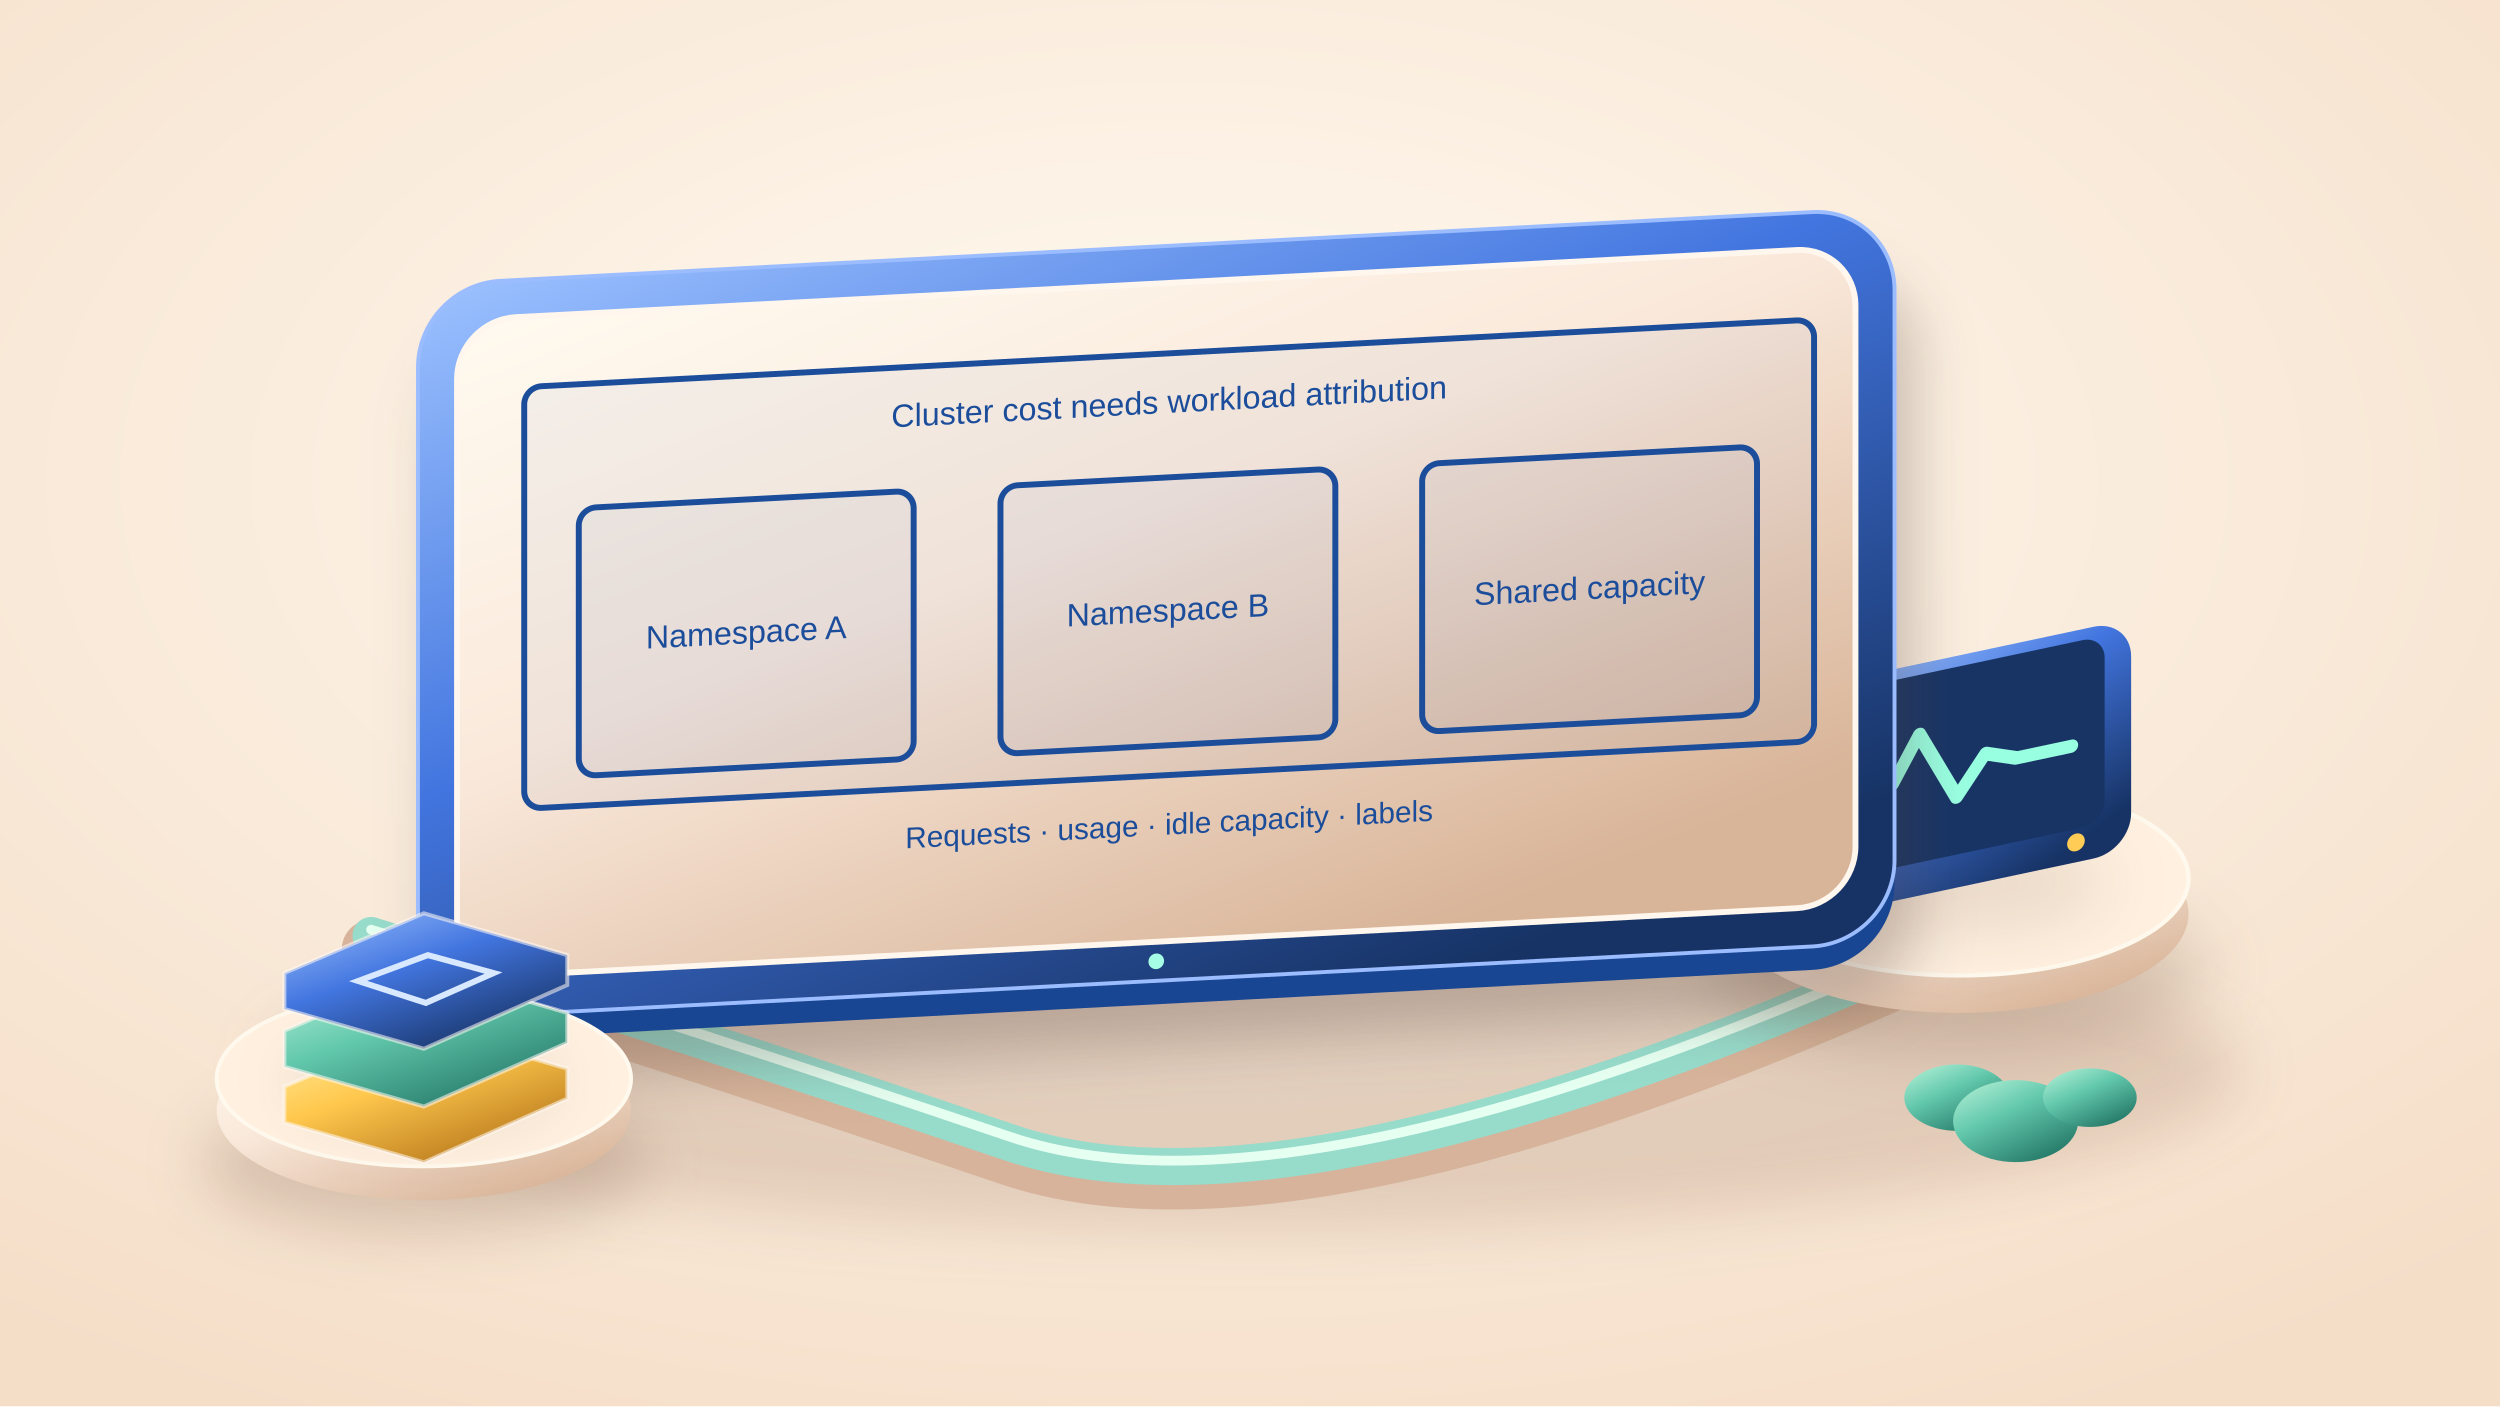
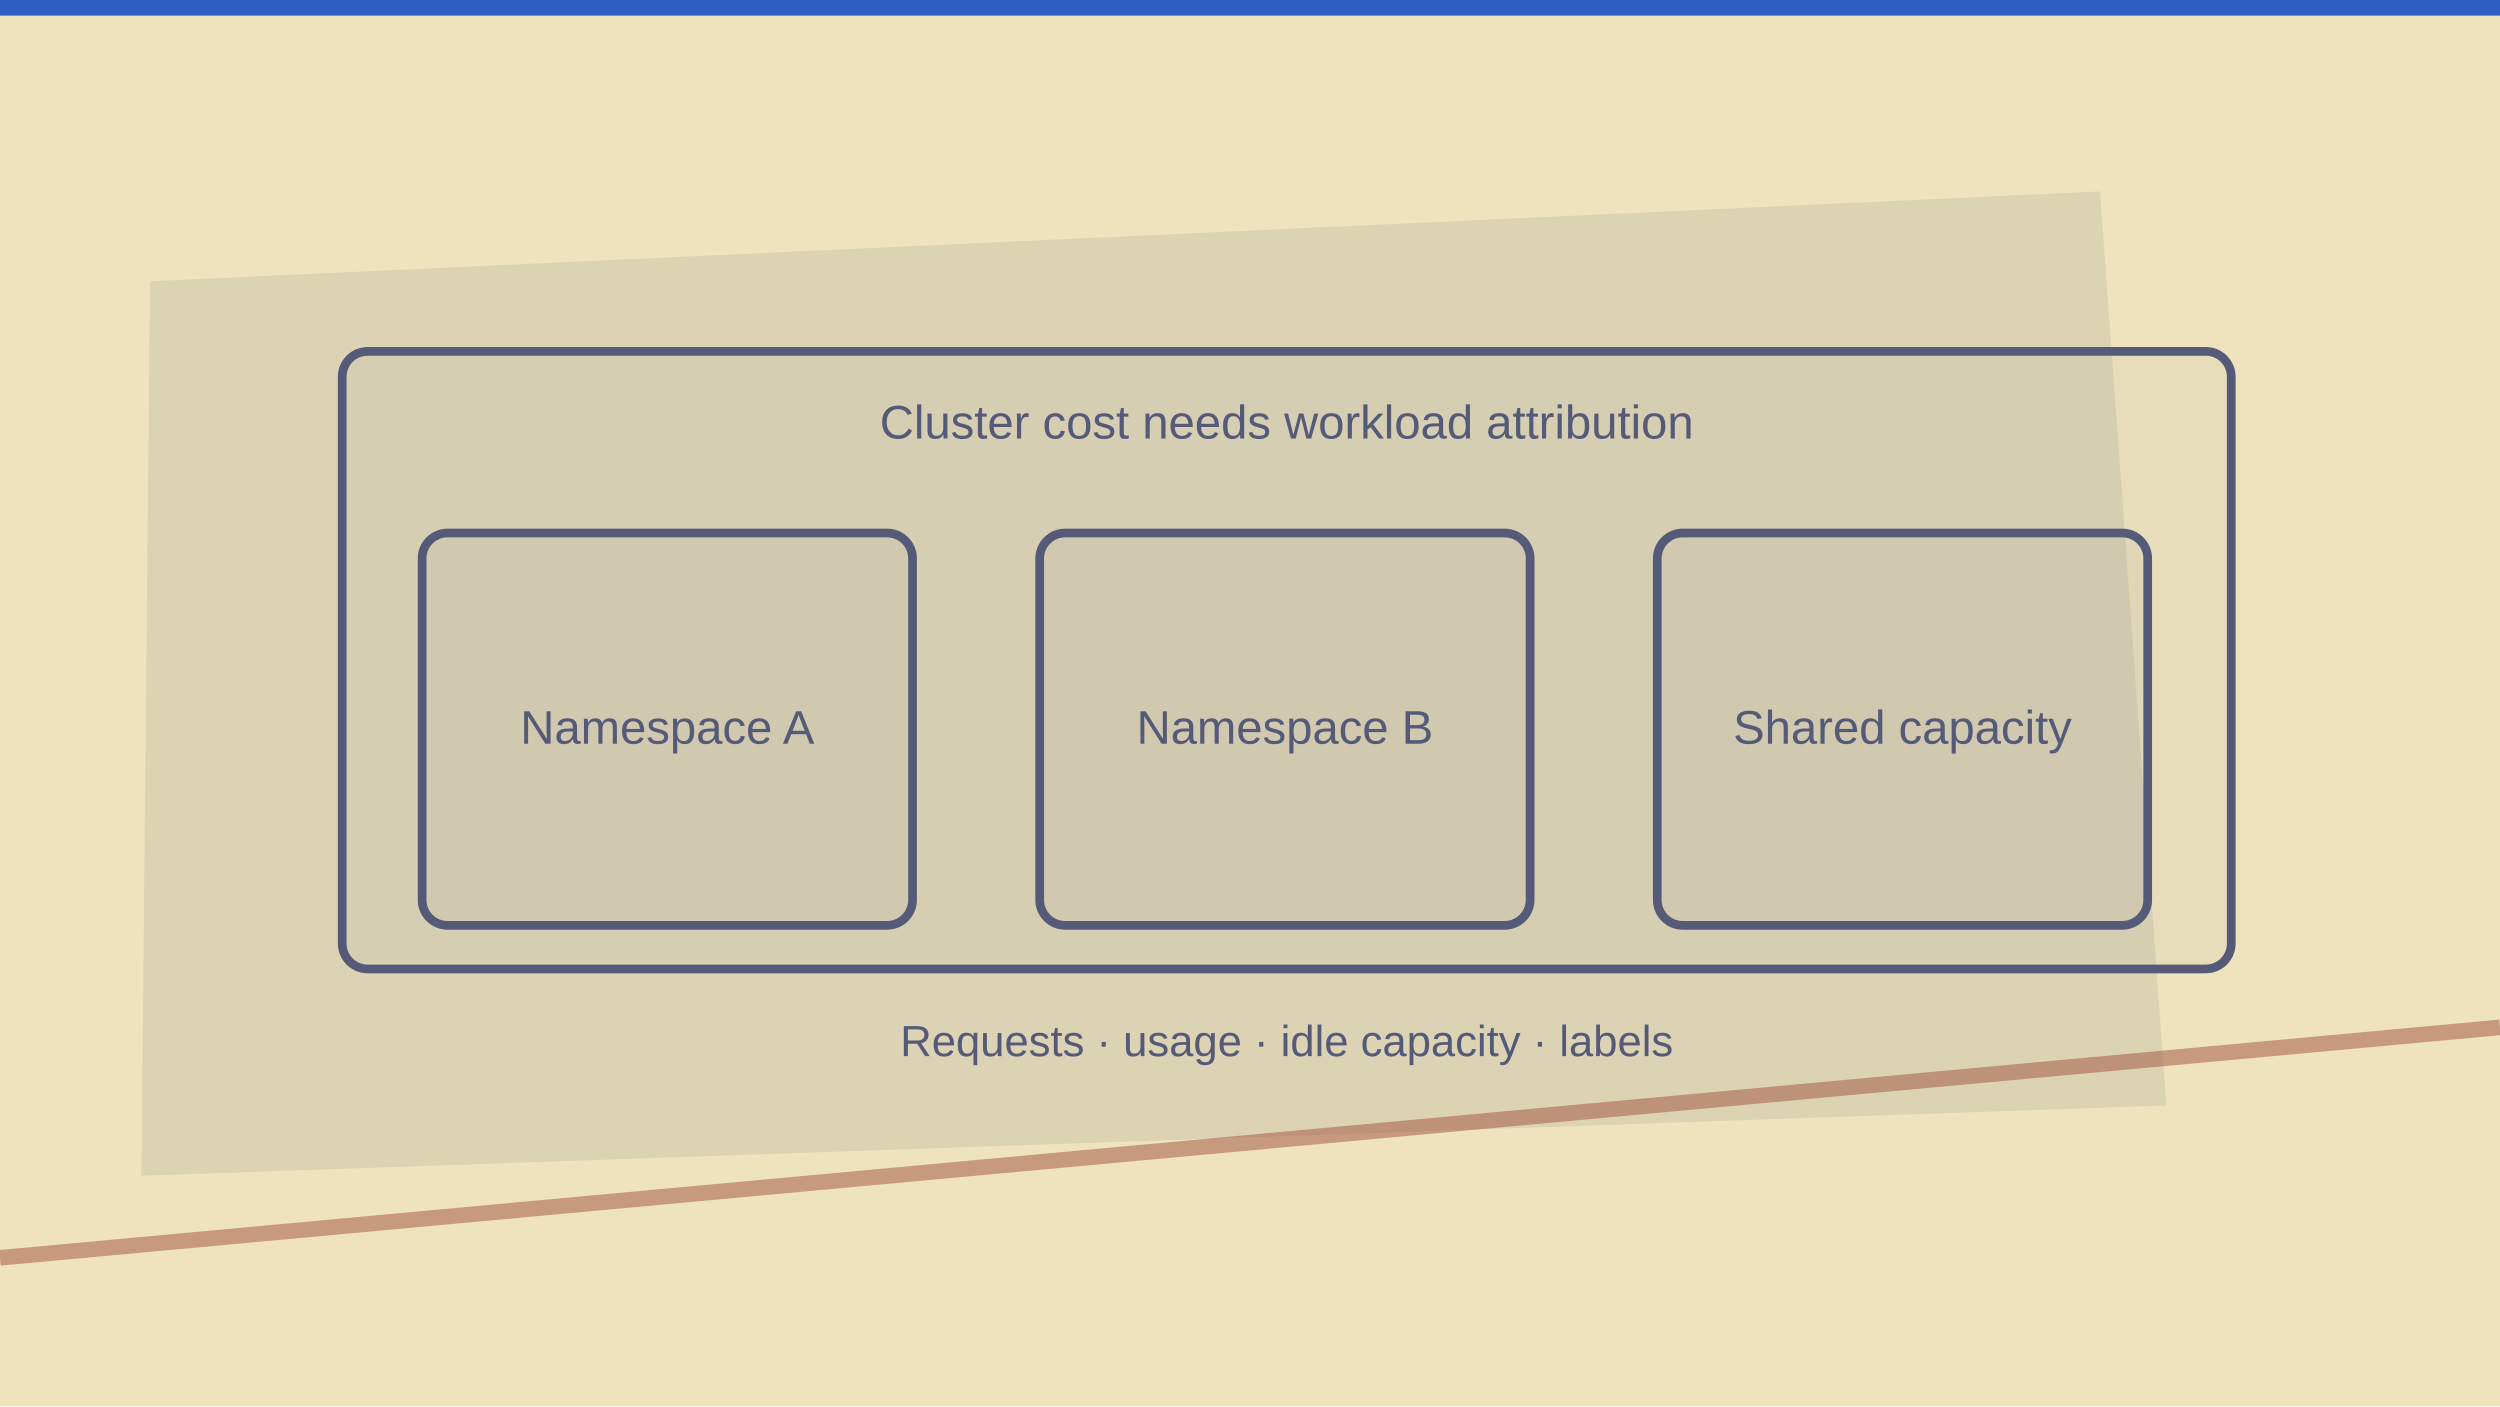
- <svg xmlns="http://www.w3.org/2000/svg" width="1280" height="720" viewBox="0 0 1280 720" preserveAspectRatio="xMidYMid slice">
+ <svg xmlns="http://www.w3.org/2000/svg" viewBox="0 0 1280 720" width="1280" height="720" role="img" aria-label="Conceptual illustration for Kubernetes Cost Visibility — The Gap That Kills FinOps Programs: Usage, Allocation, Cost." preserveAspectRatio="xMidYMid meet" data-article-art="kubernetes-cost-optimization" data-art-scene="cost" data-composition="paper-workbench">
  <defs>
-     <linearGradient id="blue" x2="0.72" y2="1">
-       <stop stop-color="#9dc2ff" />
-       <stop offset=".46" stop-color="#4275df" />
-       <stop offset="1" stop-color="#173365" />
-     </linearGradient>
-     <linearGradient id="mint" x2="0.72" y2="1">
-       <stop stop-color="#bbf4da" />
-       <stop offset=".46" stop-color="#62c8ac" />
-       <stop offset="1" stop-color="#257968" />
-     </linearGradient>
-     <linearGradient id="gold" x2="0.72" y2="1">
-       <stop stop-color="#fff0a8" />
-       <stop offset=".46" stop-color="#ffc84d" />
-       <stop offset="1" stop-color="#b7771b" />
-     </linearGradient>
-     <linearGradient id="cream" x2="0.72" y2="1">
-       <stop stop-color="#fffaf0" />
-       <stop offset=".46" stop-color="#fae9db" />
-       <stop offset="1" stop-color="#d8b498" />
-     </linearGradient>
-     <radialGradient id="paper" cx=".47" cy=".34" r=".76">
-       <stop stop-color="#fffaf1" />
-       <stop offset="1" stop-color="#f5dec8" />
-     </radialGradient>
-     <filter id="blur" x="-.4" y="-.8" width="1.8" height="2.6">
-       <feGaussianBlur stdDeviation="15" />
-     </filter>
+     <clipPath id="cpcover-kubernetes-cost-optimization">
+       <rect width="1280" height="720" />
+     </clipPath>
  </defs>
-   <rect width="1280" height="720" fill="url(#paper)" />
-   <ellipse cx="642" cy="548" rx="505" ry="82" fill="#80523a" opacity=".18" filter="url(#blur)" />
-   <path d="M190 486Q361 539 517 592T1042 469" fill="none" stroke="#d6b39a" stroke-width="30" stroke-linecap="round" />
-   <path d="M190 479Q361 532 517 585T1042 462" fill="none" stroke="#97dbcb" stroke-width="19" stroke-linecap="round" />
-   <path d="M190 476Q361 529 517 582T1042 459" fill="none" stroke="#e5fff1" stroke-width="5" stroke-linecap="round" />
-   <g transform="translate(1003 435) scale(1.13)">
-     <ellipse cy="55" rx="112" ry="35" fill="#71523e" opacity=".24" filter="url(#blur)" />
-     <ellipse cy="29" rx="104" ry="45" fill="url(#cream)" />
-     <ellipse cy="13" rx="104" ry="44" fill="#fff0df" stroke="#fff9ed" stroke-width="2" />
-     <ellipse rx="68" ry="23" cy="15" fill="#7f6559" opacity=".16" filter="url(#blur)" />
-     <g transform="skewY(-12)">
-       <rect x="-65" y="-88" width="143" height="105" rx="17" fill="url(#blue)" />
-       <rect x="-59" y="-83" width="125" height="85" rx="10" fill="#173465" />
-       <path d="M-48-36h18l12-20 17 32 13-17 14 5h25" fill="none" stroke="#99ffe1" stroke-width="6" stroke-linecap="round" stroke-linejoin="round" />
-       <circle cx="53" cy="8" r="4" fill="#ffcd56" />
+   <g clip-path="url(#cpcover-kubernetes-cost-optimization)">
+     <rect width="1280" height="720" fill="#eee3bd" />
+     <g transform="translate(0 0) scale(2)">
+       <path d="M38.4 72l499.2 -23 17 234-518.4 18z" fill="#545a77" opacity=".12" />
+       <path d="M0 322L640 263" fill="none" stroke="#9c4c38" stroke-width="4" stroke-opacity=".48" />
+       <path d="M0 0h640v4H0z" fill="#1b4fc4" opacity=".9" />
+       <g transform="translate(69 76) scale(0.93)">
+         <g data-subject-detail="sc-namespace-costs" stroke="#545a77" stroke-width="2.4" stroke-linecap="round" stroke-linejoin="round" fill="none">
+           <rect x="20" y="15" width="520" height="170" rx="7" fill="#545a77" fill-opacity=".045" />
+           <text x="280" y="39" text-anchor="middle" font-family="Arial,sans-serif" font-size="13" fill="#545a77" stroke="none">Cluster cost needs workload attribution</text>
+           <rect x="42" y="65" width="135" height="108" rx="7" fill="#545a77" fill-opacity=".045" />
+           <text x="109.5" y="123" text-anchor="middle" font-family="Arial,sans-serif" font-size="13" fill="#545a77" stroke="none">Namespace A</text>
+           <rect x="212" y="65" width="135" height="108" rx="7" fill="#545a77" fill-opacity=".045" />
+           <text x="279.5" y="123" text-anchor="middle" font-family="Arial,sans-serif" font-size="13" fill="#545a77" stroke="none">Namespace B</text>
+           <rect x="382" y="65" width="135" height="108" rx="7" fill="#545a77" fill-opacity=".045" />
+           <text x="449.5" y="123" text-anchor="middle" font-family="Arial,sans-serif" font-size="13" fill="#545a77" stroke="none">Shared capacity</text>
+           <text x="280" y="209" text-anchor="middle" font-family="Arial,sans-serif" font-size="12" fill="#545a77" stroke="none">Requests · usage · idle capacity · labels</text>
+         </g>
+       </g>
    </g>
  </g>
-   <g transform="translate(214 146) skewY(-3)">
-     <rect x="10" y="33" width="756" height="376" rx="42" fill="#54433a" opacity=".30" filter="url(#blur)" />
-     <rect x="0" y="12" width="756" height="376" rx="42" fill="#194692" />
-     <rect width="756" height="376" rx="42" fill="url(#blue)" stroke="#9bbdff" stroke-width="2" />
-     <rect x="20" y="19" width="716" height="337" rx="30" fill="url(#cream)" stroke="#fff7ee" stroke-width="3" />
-     <g transform="translate(29 36) scale(1.27)">
-       <g data-subject-detail="sc-namespace-costs" stroke="#1b4d9b" stroke-width="2.4" stroke-linecap="round" stroke-linejoin="round" fill="none">
-         <rect x="20" y="15" width="520" height="170" rx="7" fill="#1b4d9b" fill-opacity=".045" />
-         <text x="280" y="39" text-anchor="middle" font-family="Arial,sans-serif" font-size="13" fill="#1b4d9b" stroke="none">Cluster cost needs workload attribution</text>
-         <rect x="42" y="65" width="135" height="108" rx="7" fill="#1b4d9b" fill-opacity=".045" />
-         <text x="109.5" y="123" text-anchor="middle" font-family="Arial,sans-serif" font-size="13" fill="#1b4d9b" stroke="none">Namespace A</text>
-         <rect x="212" y="65" width="135" height="108" rx="7" fill="#1b4d9b" fill-opacity=".045" />
-         <text x="279.5" y="123" text-anchor="middle" font-family="Arial,sans-serif" font-size="13" fill="#1b4d9b" stroke="none">Namespace B</text>
-         <rect x="382" y="65" width="135" height="108" rx="7" fill="#1b4d9b" fill-opacity=".045" />
-         <text x="449.5" y="123" text-anchor="middle" font-family="Arial,sans-serif" font-size="13" fill="#1b4d9b" stroke="none">Shared capacity</text>
-         <text x="280" y="209" text-anchor="middle" font-family="Arial,sans-serif" font-size="12" fill="#1b4d9b" stroke="none">Requests · usage · idle capacity · labels</text>
-       </g>
-     </g>
-     <circle cx="378" cy="366" r="4" fill="#a6ffe4" />
-   </g>
-   <g transform="translate(217 539) scale(1.02)">
-     <ellipse cy="55" rx="112" ry="35" fill="#71523e" opacity=".24" filter="url(#blur)" />
-     <ellipse cy="29" rx="104" ry="45" fill="url(#cream)" />
-     <ellipse cy="13" rx="104" ry="44" fill="#fff0df" stroke="#fff9ed" stroke-width="2" />
-     <ellipse rx="68" ry="23" cy="15" fill="#7f6559" opacity=".16" filter="url(#blur)" />
-     <path d="M-70 17l70-30 72 21v15L0 55l-70-20z" fill="url(#gold)" stroke="#fff8f1" stroke-opacity=".55" stroke-width="2" />
-     <path d="M-70 -11l70-30 72 21v15L0 27l-70-20z" fill="url(#mint)" stroke="#fff8f1" stroke-opacity=".55" stroke-width="2" />
-     <path d="M-70 -40l70-30 72 21v15L0 -2l-70-20z" fill="url(#blue)" stroke="#fff8f1" stroke-opacity=".55" stroke-width="2" />
-     <path d="M-33-36l35-13 33 9-34 15z" fill="none" stroke="#d7e8ff" stroke-width="3" />
-   </g>
-   <g fill="url(#mint)">
-     <ellipse cx="1002" cy="562" rx="27" ry="17" />
-     <ellipse cx="1032" cy="574" rx="32" ry="21" />
-     <ellipse cx="1070" cy="562" rx="24" ry="15" />
-   </g>
</svg>
